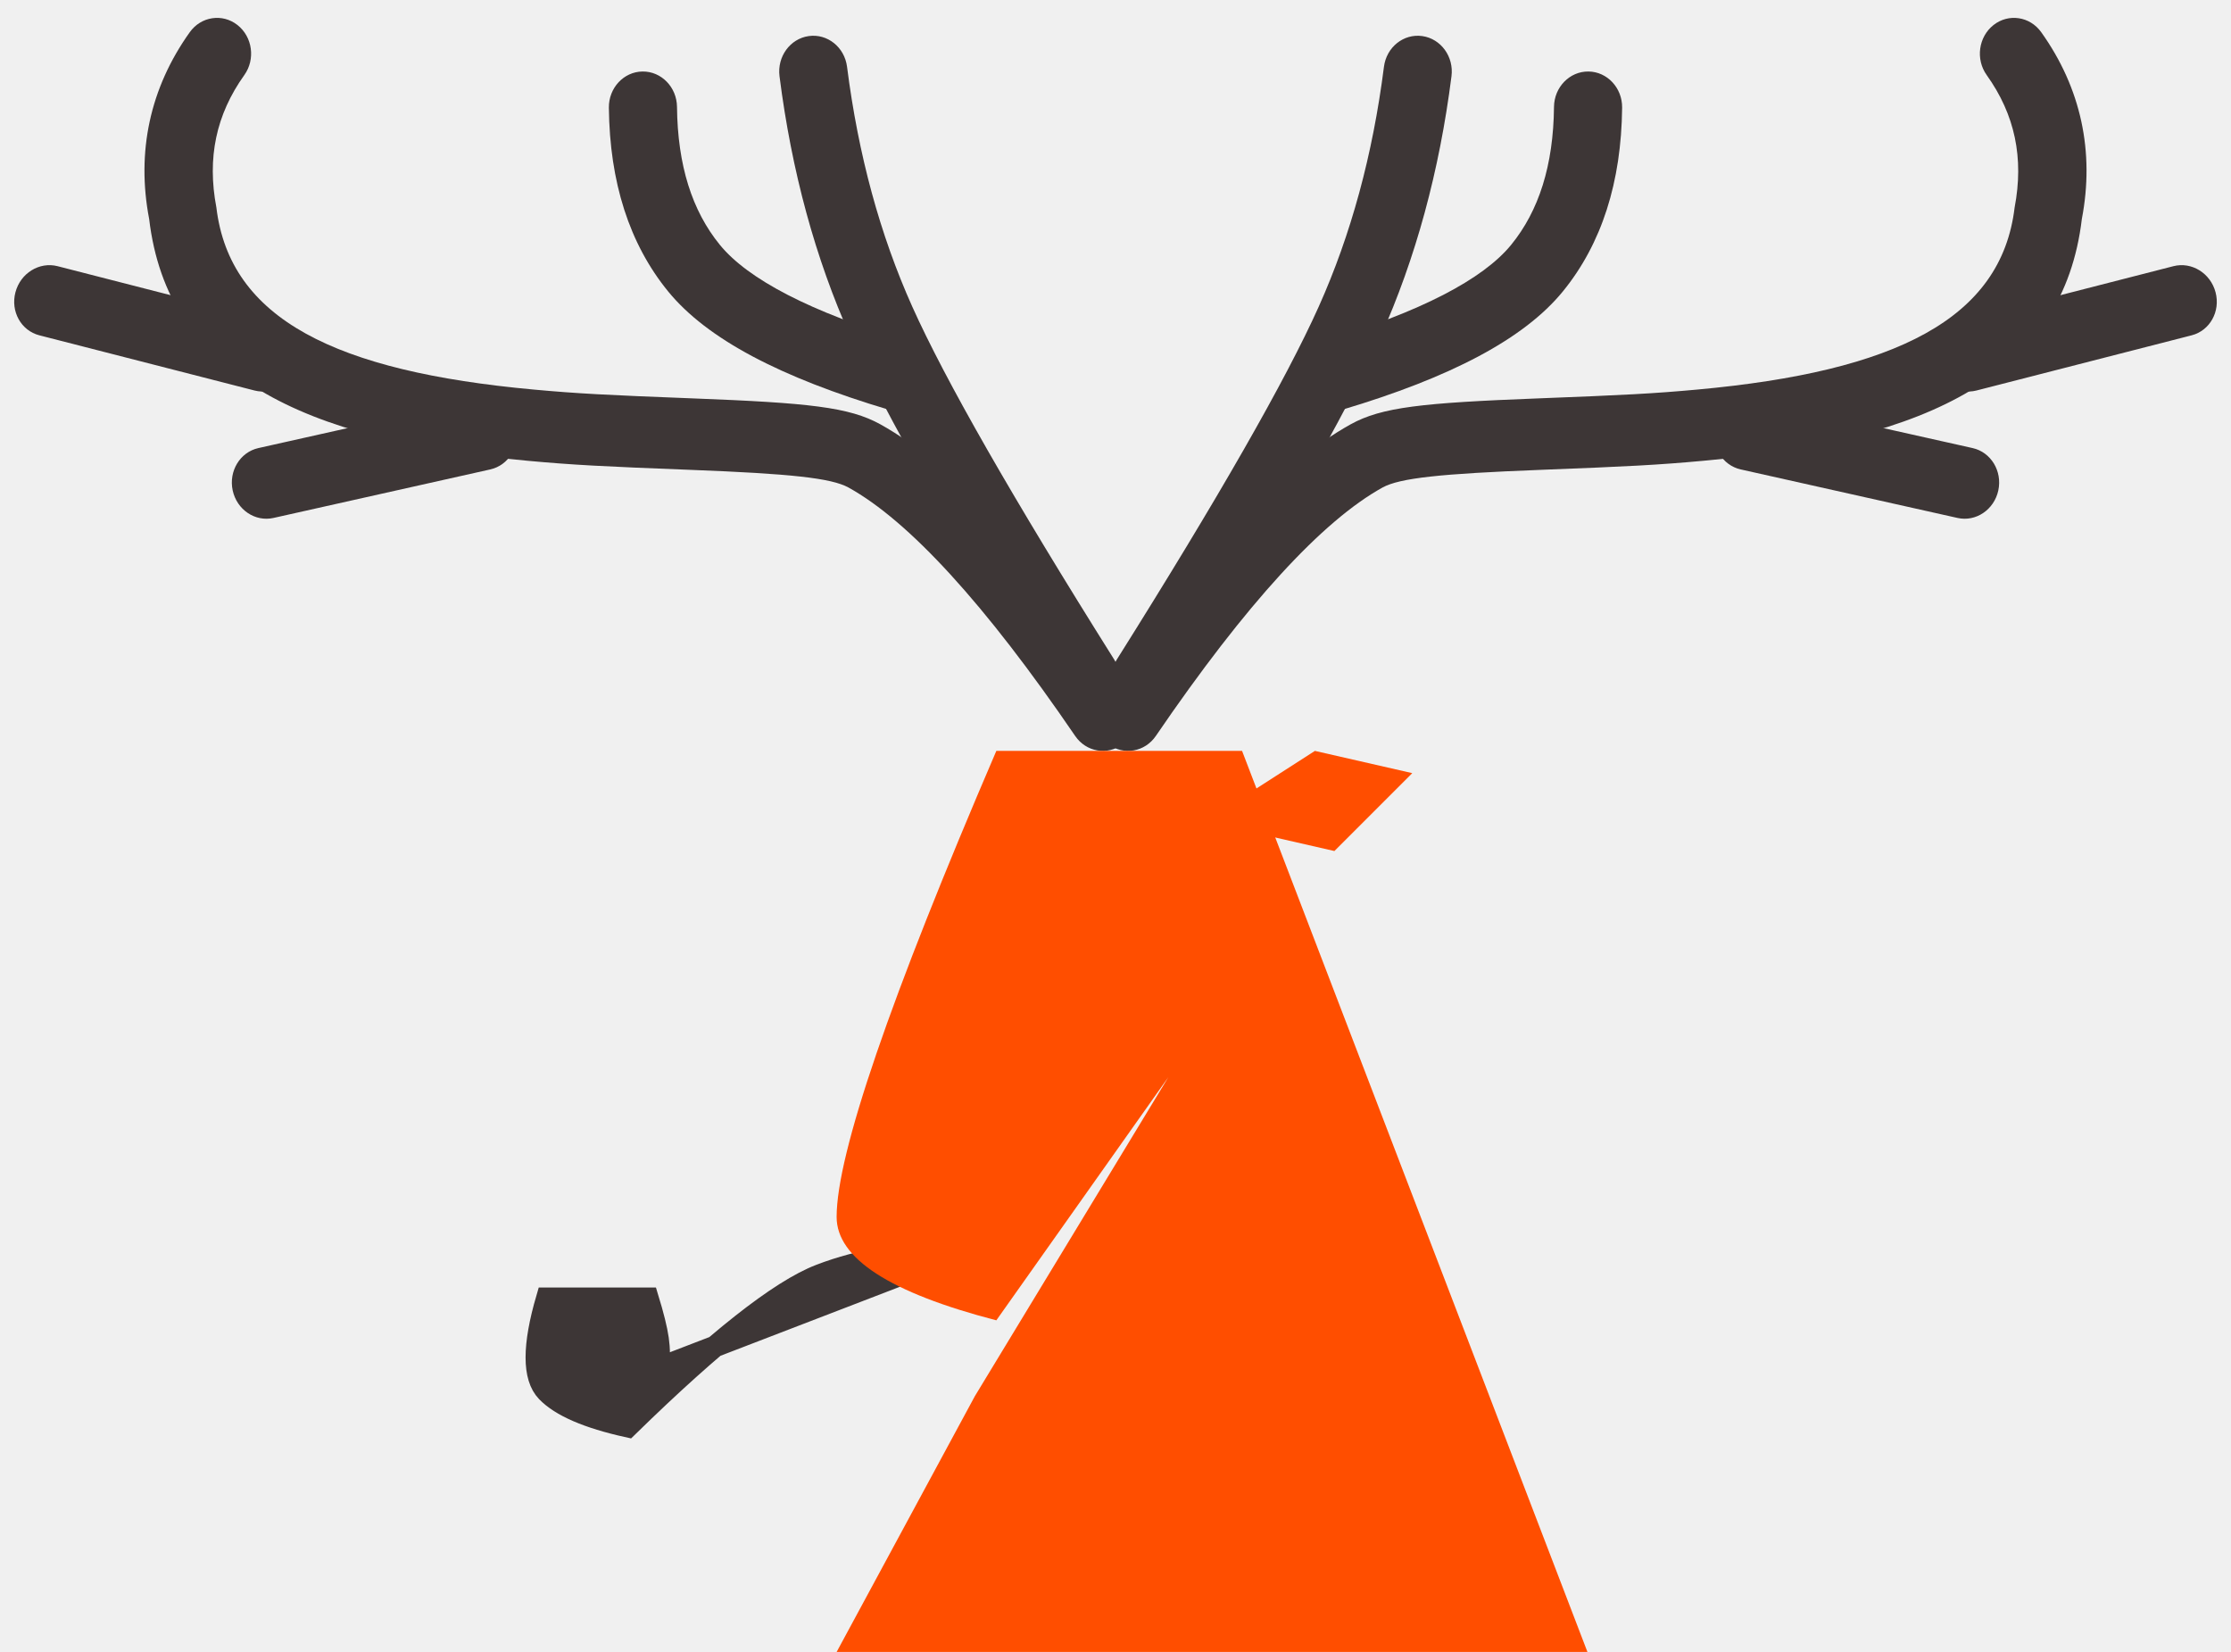
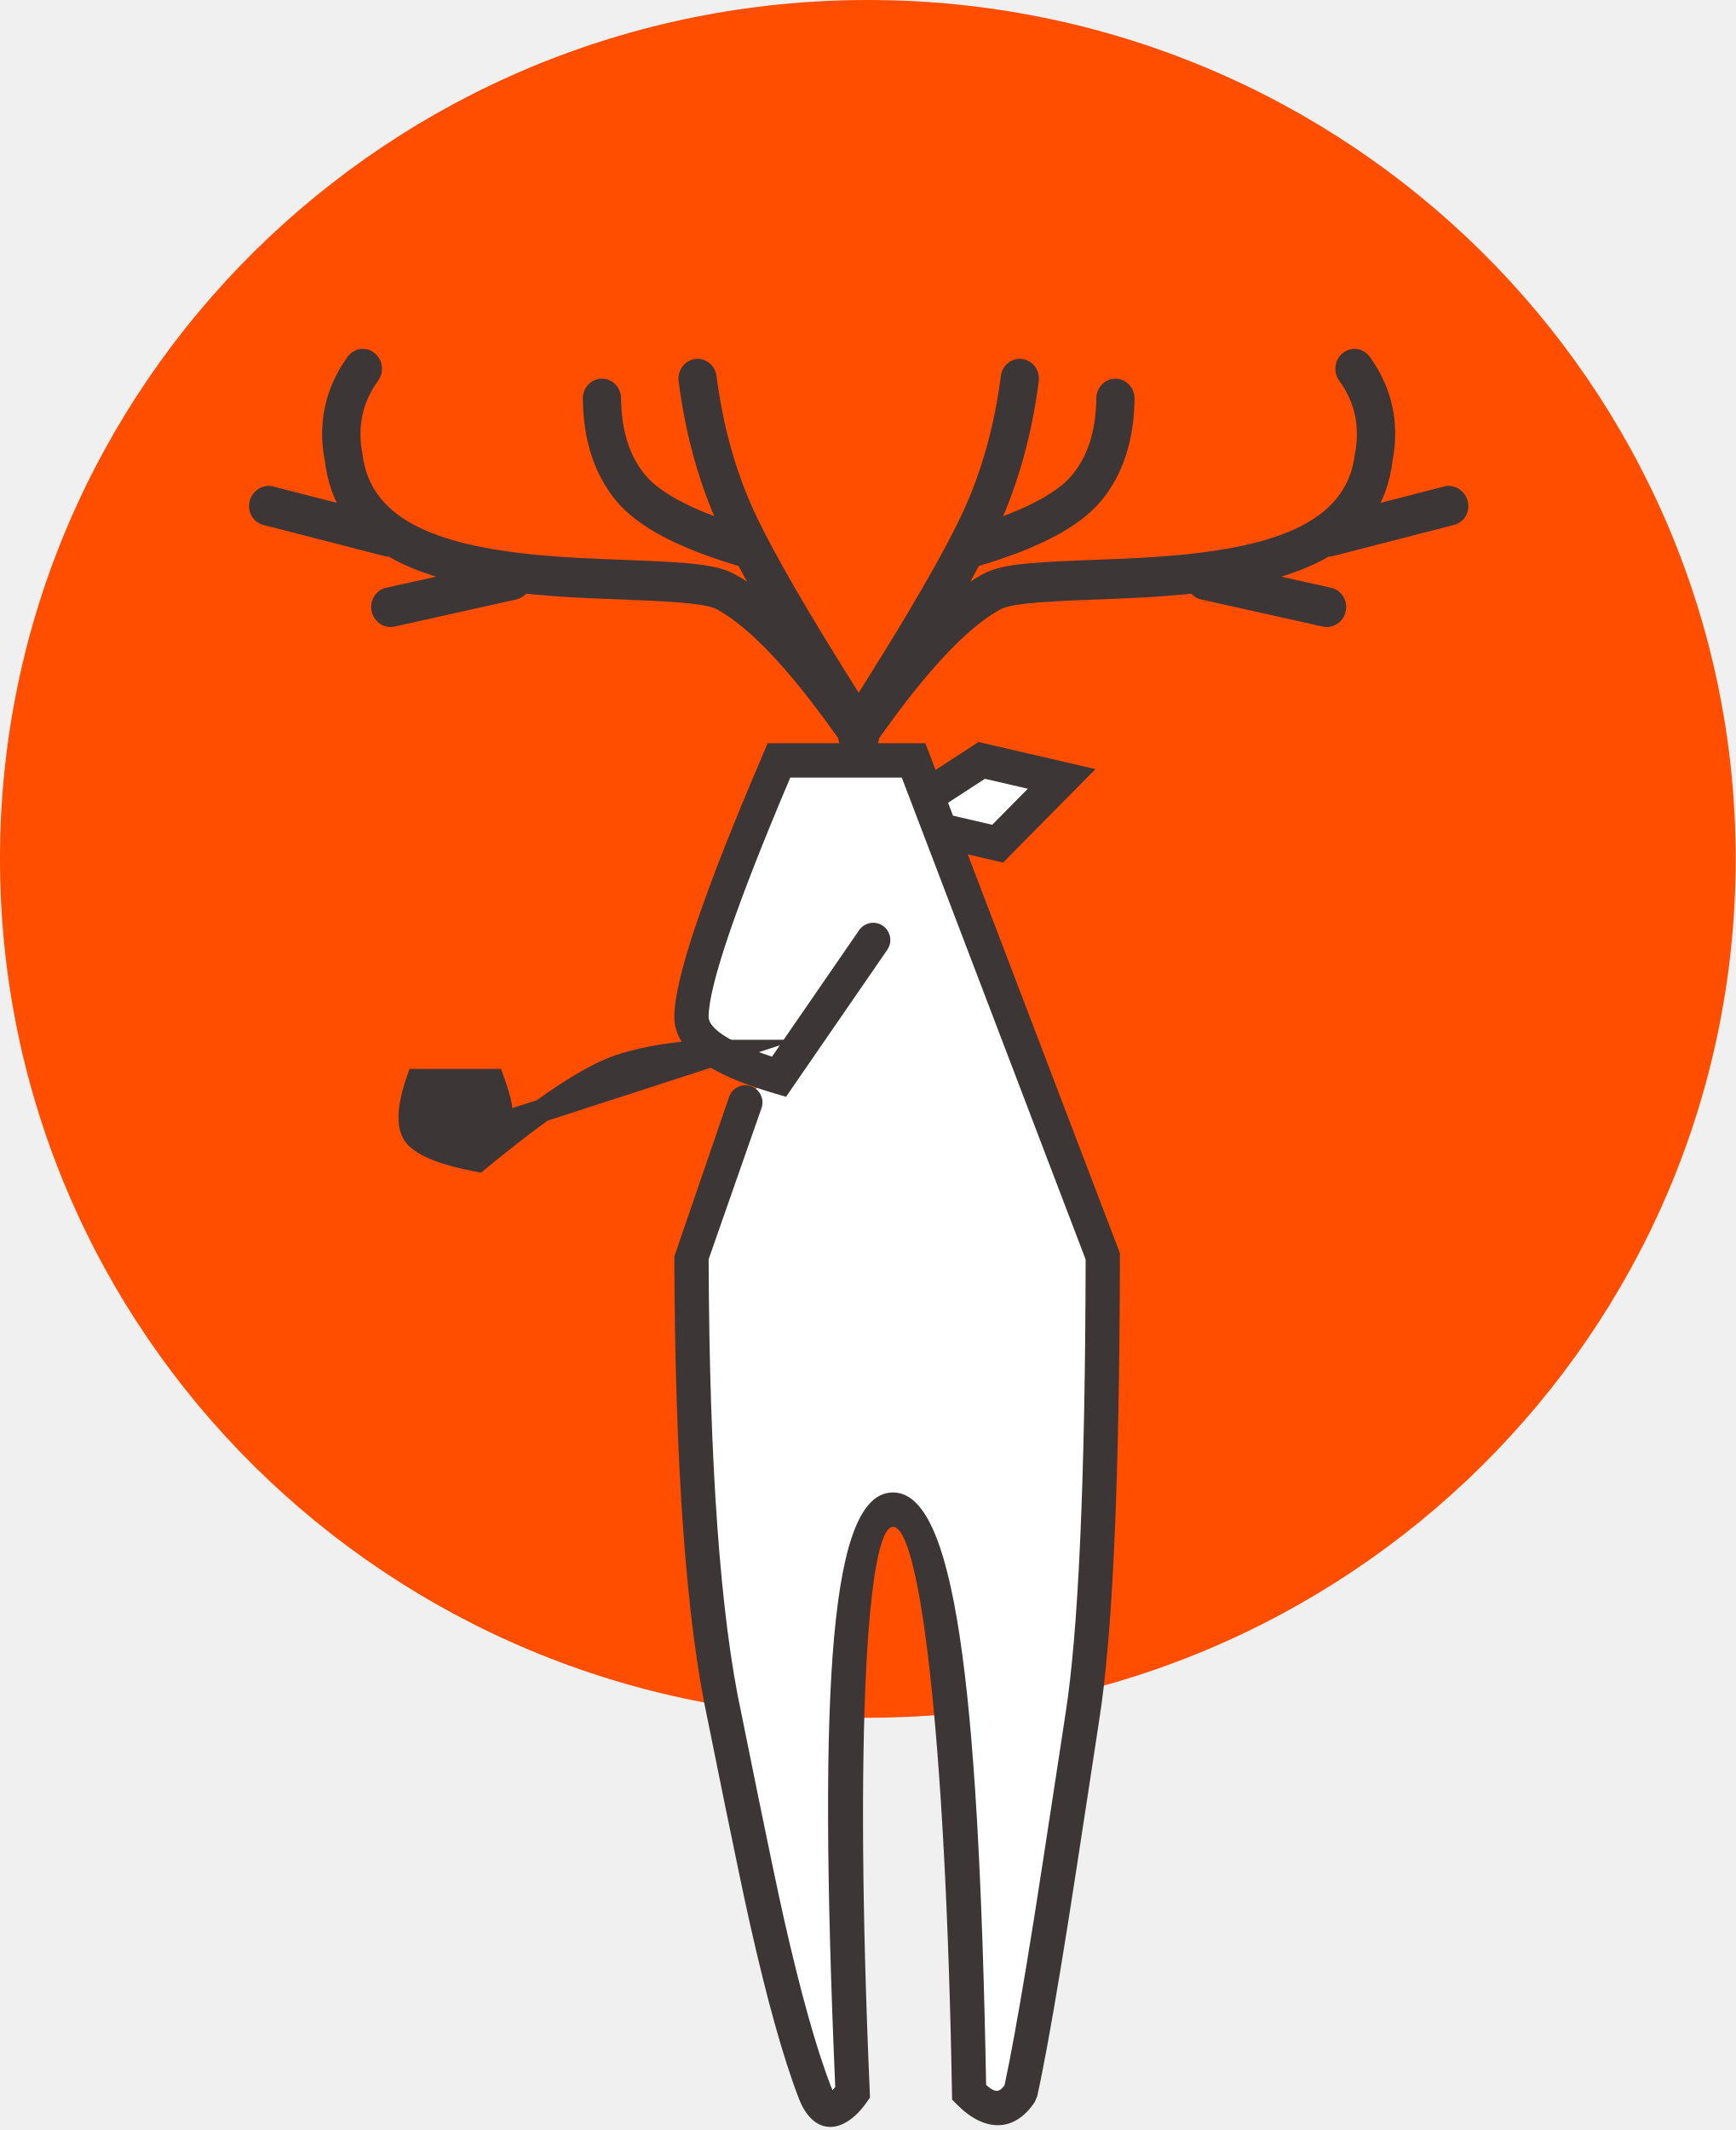
- <svg xmlns="http://www.w3.org/2000/svg" width="104" height="77" viewBox="0 0 104 77">
+ <svg xmlns="http://www.w3.org/2000/svg" width="379" height="465" viewBox="0 0 379 465">
  <g fill="none" fill-rule="evenodd">
+     <ellipse cx="189.5" cy="187.5" fill="#FF4E00" rx="189.5" ry="187.5" />
    <g fill="#3D3636" fill-rule="nonzero">
-       <path d="M53.88 34.304c-.511.748-1.503.92-2.216.384-.714-.535-.878-1.577-.367-2.325 4.467-6.546 8.32-10.735 11.668-12.587 1.447-.8 3.341-.999 8.724-1.206 4.04-.156 5.37-.223 7.444-.413 9.226-.846 14.157-3.286 14.78-8.484.441-2.315.014-4.332-1.301-6.173-.527-.736-.384-1.781.317-2.333.702-.553 1.698-.403 2.224.333 1.86 2.604 2.493 5.587 1.894 8.707-.863 7.24-7.045 10.3-17.638 11.27-2.146.197-3.505.265-7.604.424-4.644.179-6.555.379-7.358.823-2.807 1.553-6.365 5.42-10.567 11.58z" />
-       <path d="M92.135 18.202c-.85.218-1.73-.327-1.965-1.216-.235-.89.263-1.788 1.113-2.006l10.033-2.573c.85-.218 1.73.327 1.964 1.216.236.89-.263 1.788-1.113 2.006l-10.032 2.573zM81.143 21.88c-.856-.192-1.392-1.076-1.198-1.976.194-.9 1.046-1.473 1.902-1.281l10.107 2.262c.857.191 1.393 1.076 1.199 1.975-.195.9-1.046 1.474-1.902 1.282L81.143 21.88zM54.708 32.585c-.483.768-1.468.98-2.2.473-.732-.507-.934-1.54-.451-2.31 4.74-7.538 7.884-13.038 9.418-16.458 1.503-3.351 2.517-7.075 3.039-11.177.116-.913.915-1.554 1.785-1.432.869.122 1.48.96 1.363 1.873-.564 4.433-1.668 8.486-3.313 12.156-1.615 3.6-4.823 9.212-9.64 16.875z" />
-       <path d="M62.551 19.103c-.844.252-1.722-.263-1.961-1.148-.24-.886.25-1.807 1.094-2.058 4.523-1.347 7.452-2.884 8.757-4.482 1.298-1.589 1.972-3.71 2-6.433.01-.92.729-1.659 1.606-1.649.877.01 1.58.765 1.57 1.685-.036 3.467-.95 6.346-2.764 8.567-1.807 2.212-5.23 4.008-10.302 5.518z" />
+       <path d="M190.572 163.19c-1.343 1.945-3.951 2.393-5.827 1-1.875-1.393-2.307-4.1-.964-6.046 11.745-17.02 21.88-27.911 30.683-32.727 3.803-2.081 8.786-2.596 22.94-3.136 10.625-.406 14.123-.58 19.575-1.074 24.26-2.199 37.227-8.543 38.867-22.057 1.16-6.02.037-11.264-3.422-16.05-1.384-1.915-1.01-4.63.835-6.067 1.845-1.436 4.463-1.048 5.847.867 4.893 6.77 6.554 14.525 4.98 22.637-2.269 18.826-18.524 26.78-46.38 29.304-5.645.512-9.218.69-19.995 1.1-12.212.467-17.238.986-19.351 2.142-7.38 4.038-16.736 14.092-27.788 30.106z" />
+       <path d="M291.158 121.376c-2.235.575-4.54-.834-5.15-3.148-.61-2.314.708-4.656 2.942-5.23l26.374-6.79c2.234-.576 4.54.834 5.149 3.147.61 2.314-.708 4.656-2.942 5.231l-26.373 6.79zM262.271 130.866c-2.252-.502-3.666-2.804-3.159-5.143.508-2.338 2.744-3.827 4.996-3.325l26.582 5.924c2.252.502 3.666 2.804 3.159 5.142-.508 2.339-2.744 3.828-4.996 3.326l-26.582-5.924zM192.75 158.72c-1.27 1.997-3.86 2.548-5.785 1.23-1.926-1.318-2.457-4.005-1.186-6.003 12.463-19.6 20.733-33.901 24.766-42.792 3.952-8.714 6.618-18.396 7.992-29.062.305-2.372 2.406-4.038 4.693-3.721 2.286.317 3.892 2.497 3.586 4.869-1.484 11.524-4.387 22.064-8.714 31.604-4.246 9.363-12.682 23.951-25.351 43.875z" />
+       <path d="M213.375 123.669c-2.219.653-4.528-.684-5.158-2.986-.63-2.302.66-4.698 2.878-5.352 11.892-3.501 19.597-7.498 23.028-11.651 3.413-4.131 5.185-9.647 5.26-16.727.025-2.393 1.915-4.312 4.222-4.286 2.306.026 4.155 1.987 4.13 4.38-.095 9.014-2.5 16.499-7.27 22.273-4.752 5.753-13.753 10.422-27.09 14.349z" />
    </g>
    <g fill="#3D3636" fill-rule="nonzero">
-       <path d="M50.12 34.304c.511.748 1.503.92 2.216.384.714-.535.878-1.577.367-2.325-4.467-6.546-8.32-10.735-11.668-12.587-1.447-.8-3.341-.999-8.724-1.206-4.04-.156-5.37-.223-7.444-.413-9.226-.846-14.157-3.286-14.78-8.484-.441-2.315-.014-4.332 1.301-6.173.527-.736.384-1.781-.317-2.333-.702-.553-1.698-.403-2.224.333-1.86 2.604-2.493 5.587-1.894 8.707.863 7.24 7.045 10.3 17.638 11.27 2.146.197 3.505.265 7.604.424 4.644.179 6.555.379 7.358.823 2.807 1.553 6.365 5.42 10.567 11.58z" />
-       <path d="M11.865 18.202c.85.218 1.73-.327 1.965-1.216.235-.89-.263-1.788-1.113-2.006L2.684 12.407c-.85-.218-1.73.327-1.964 1.216-.236.89.263 1.788 1.113 2.006l10.032 2.573zM22.857 21.88c.856-.192 1.392-1.076 1.198-1.976-.194-.9-1.046-1.473-1.902-1.281l-10.107 2.262c-.857.191-1.393 1.076-1.199 1.975.195.9 1.046 1.474 1.902 1.282l10.108-2.262zM49.292 32.585c.483.768 1.468.98 2.2.473.732-.507.934-1.54.451-2.31-4.74-7.538-7.884-13.038-9.418-16.458-1.503-3.351-2.517-7.075-3.039-11.177-.116-.913-.915-1.554-1.785-1.432-.869.122-1.48.96-1.363 1.873.564 4.433 1.668 8.486 3.313 12.156 1.615 3.6 4.823 9.212 9.64 16.875z" />
-       <path d="M41.449 19.103c.844.252 1.722-.263 1.961-1.148.24-.886-.25-1.807-1.094-2.058-4.523-1.347-7.452-2.884-8.757-4.482-1.298-1.589-1.972-3.71-2-6.433-.01-.92-.729-1.659-1.606-1.649-.877.01-1.58.765-1.57 1.685.036 3.467.95 6.346 2.764 8.567 1.807 2.212 5.23 4.008 10.302 5.518z" />
+       <path d="M184.428 163.19c1.343 1.945 3.951 2.393 5.827 1 1.875-1.393 2.307-4.1.964-6.046-11.745-17.02-21.88-27.911-30.683-32.727-3.803-2.081-8.786-2.596-22.94-3.136-10.625-.406-14.123-.58-19.575-1.074-24.26-2.199-37.227-8.543-38.867-22.057-1.16-6.02-.037-11.264 3.422-16.05 1.384-1.915 1.01-4.63-.835-6.067-1.845-1.436-4.463-1.048-5.847.867-4.893 6.77-6.554 14.525-4.98 22.637 2.269 18.826 18.524 26.78 46.38 29.304 5.645.512 9.218.69 19.995 1.1 12.212.467 17.238.986 19.351 2.142 7.38 4.038 16.736 14.092 27.788 30.106z" />
+       <path d="M83.842 121.376c2.235.575 4.54-.834 5.15-3.148.61-2.314-.708-4.656-2.942-5.23l-26.374-6.79c-2.234-.576-4.54.834-5.149 3.147-.61 2.314.708 4.656 2.942 5.231l26.373 6.79zM112.729 130.866c2.252-.502 3.666-2.804 3.159-5.143-.508-2.338-2.744-3.827-4.996-3.325l-26.582 5.924c-2.252.502-3.666 2.804-3.159 5.142.508 2.339 2.744 3.828 4.996 3.326l26.582-5.924zM182.25 158.72c1.27 1.997 3.86 2.548 5.785 1.23 1.926-1.318 2.457-4.005 1.186-6.003-12.463-19.6-20.733-33.901-24.766-42.792-3.952-8.714-6.618-18.396-7.992-29.062-.305-2.372-2.406-4.038-4.693-3.721-2.286.317-3.892 2.497-3.586 4.869 1.484 11.524 4.387 22.064 8.714 31.604 4.246 9.363 12.682 23.951 25.351 43.875z" />
+       <path d="M161.625 123.669c2.219.653 4.528-.684 5.158-2.986.63-2.302-.66-4.698-2.878-5.352-11.892-3.501-19.597-7.498-23.028-11.651-3.413-4.131-5.185-9.647-5.26-16.727-.025-2.393-1.915-4.312-4.222-4.286-2.306.026-4.155 1.987-4.13 4.38.095 9.014 2.5 16.499 7.27 22.273 4.752 5.753 13.753 10.422 27.09 14.349z" />
    </g>
-     <path fill="#3D3636" stroke="#3D3636" d="M44.833 58.333c-2.516 0-4.718.363-6.605 1.09-1.888.725-4.876 3.084-8.965 7.077-1.865-.412-3.123-.957-3.774-1.633-.652-.677-.652-2.129 0-4.356h4.718c.247.807.405 1.442.472 1.906.067.463.067.917 0 1.36l14.154-5.444z" />
-     <path fill="#FF4E00" d="M57.667 38.63l4.537 1.037 3.63-3.63L61.295 35l-3.63 2.333" />
-     <path fill="#FF4E00" d="M45.442 65.08L39 77h35L57.9 35H46.445C41.482 46.548 39 53.79 39 56.724c0 1.925 2.482 3.531 7.445 4.818l8.019-11.335" />
+     <path fill="#FFF" d="M200.386 180.14l17.463 4.04 13.971-14.136-17.463-4.038-13.971 9.087" />
+     <path fill="#3D3636" fill-rule="nonzero" d="M216.66 180.052l7.771-7.864-9.37-2.167-10.957 7.127 12.555 2.904zm-18.31-8.11l15.302-9.952 25.557 5.91-20.17 20.407-19.494-4.508 1.682-7.316-2.877-4.54z" />
+     <path fill="#FFF" d="M162.747 240.674l-11.757 33.6c.137 45.503 2.559 79.08 7.266 100.733 3.524 16.206 10.999 59.292 19.677 81.783 1.944 5.038 4.693 5.038 8.246 0-3.7-84.812-.762-127.218 8.818-127.218s15.119 42.406 16.615 127.218c4.491 4.543 8.233 4.543 11.227 0 4.49-20.446 11.364-68.601 13.472-81.783 2.909-18.192 4.406-51.77 4.49-100.732l-41.313-108.27h-29.393c-12.737 29.77-19.105 48.438-19.105 56.002 0 4.963 6.368 9.319 19.105 13.067l20.575-29.868" />
+     <path fill="#3D3636" fill-rule="nonzero" d="M168.575 230.676l19.016-27.604a3.735 3.735 0 0 1 5.207-.954 3.762 3.762 0 0 1 .95 5.223l-22.112 32.099-2.594-.764c-14.247-4.192-21.795-9.354-21.795-16.67 0-8.298 6.432-27.15 19.41-57.481l.972-2.274h34.433l42.483 111.333c-.086 49.85-1.59 83.573-4.54 102.017-.223 1.4-4.883 32.183-6.736 43.836-.594 3.73-1.165 7.263-1.718 10.607-1.968 11.897-3.658 21.184-5.058 27.554l-.532 1.262c-4.41 6.693-10.957 6.693-17.006.573l-1.058-1.07-.026-1.507c-1.407-79.72-7.129-123.53-12.874-123.53-5.503 0-8.545 43.886-5.079 123.3l.056 1.283-.74 1.05c-5.14 7.287-11.665 7.287-14.79-.814-3.48-9.02-6.935-21.58-10.55-37.545-2.698-11.911-9.297-44.807-9.294-44.793-4.776-21.968-7.215-55.775-7.353-101.52l11.969-34.856a3.74 3.74 0 0 1 4.77-2.3 3.757 3.757 0 0 1 2.292 4.786l-11.544 32.992c.157 44.93 2.562 78.063 7.178 99.298.018.079 6.608 32.93 9.28 44.73 3.541 15.636 6.914 27.9 10.23 36.498.132.34.26.63.38.873.155-.178.35-.408.58-.696-3.85-89.275-.974-129.794 12.615-129.794 13.337 0 18.708 40.526 20.329 129.344 1.932 1.73 2.843 1.67 4.016.096 1.334-6.19 2.952-15.116 4.825-26.443.55-3.328 1.12-6.845 1.711-10.561 1.848-11.615 6.507-42.402 6.738-43.842 2.855-17.853 4.345-51.051 4.442-99.447L196.913 169.76h-24.349c-11.853 27.895-17.832 45.596-17.832 52.247 0 2.403 4.394 5.6 13.843 8.67zm13.63 226.302c.025.031.049.059.071.083a.264.264 0 0 0-.03-.027l-.04-.056z" />
+     <path fill="#3D3636" fill-rule="nonzero" d="M134.584 230.308c6.816-2.21 14.714-3.308 23.693-3.308H174l-68.011 22.056.063-.355c12.695-10.206 22.143-16.32 28.532-18.393zm22.886-3.18l.807 4.837c-8.459 0-15.818 1.022-22.08 3.053-6.135 1.99-16.29 8.749-30.219 20.216l-.93.766-1.198-.223c-6.882-1.283-11.617-3.011-14.305-5.364-3.264-2.859-3.264-8-.71-15.363l.585-1.688h19.983l.602 1.654c.903 2.482 1.485 4.464 1.746 5.986.052.305.095.608.127.91l45.592-14.785z" />
  </g>
</svg>
